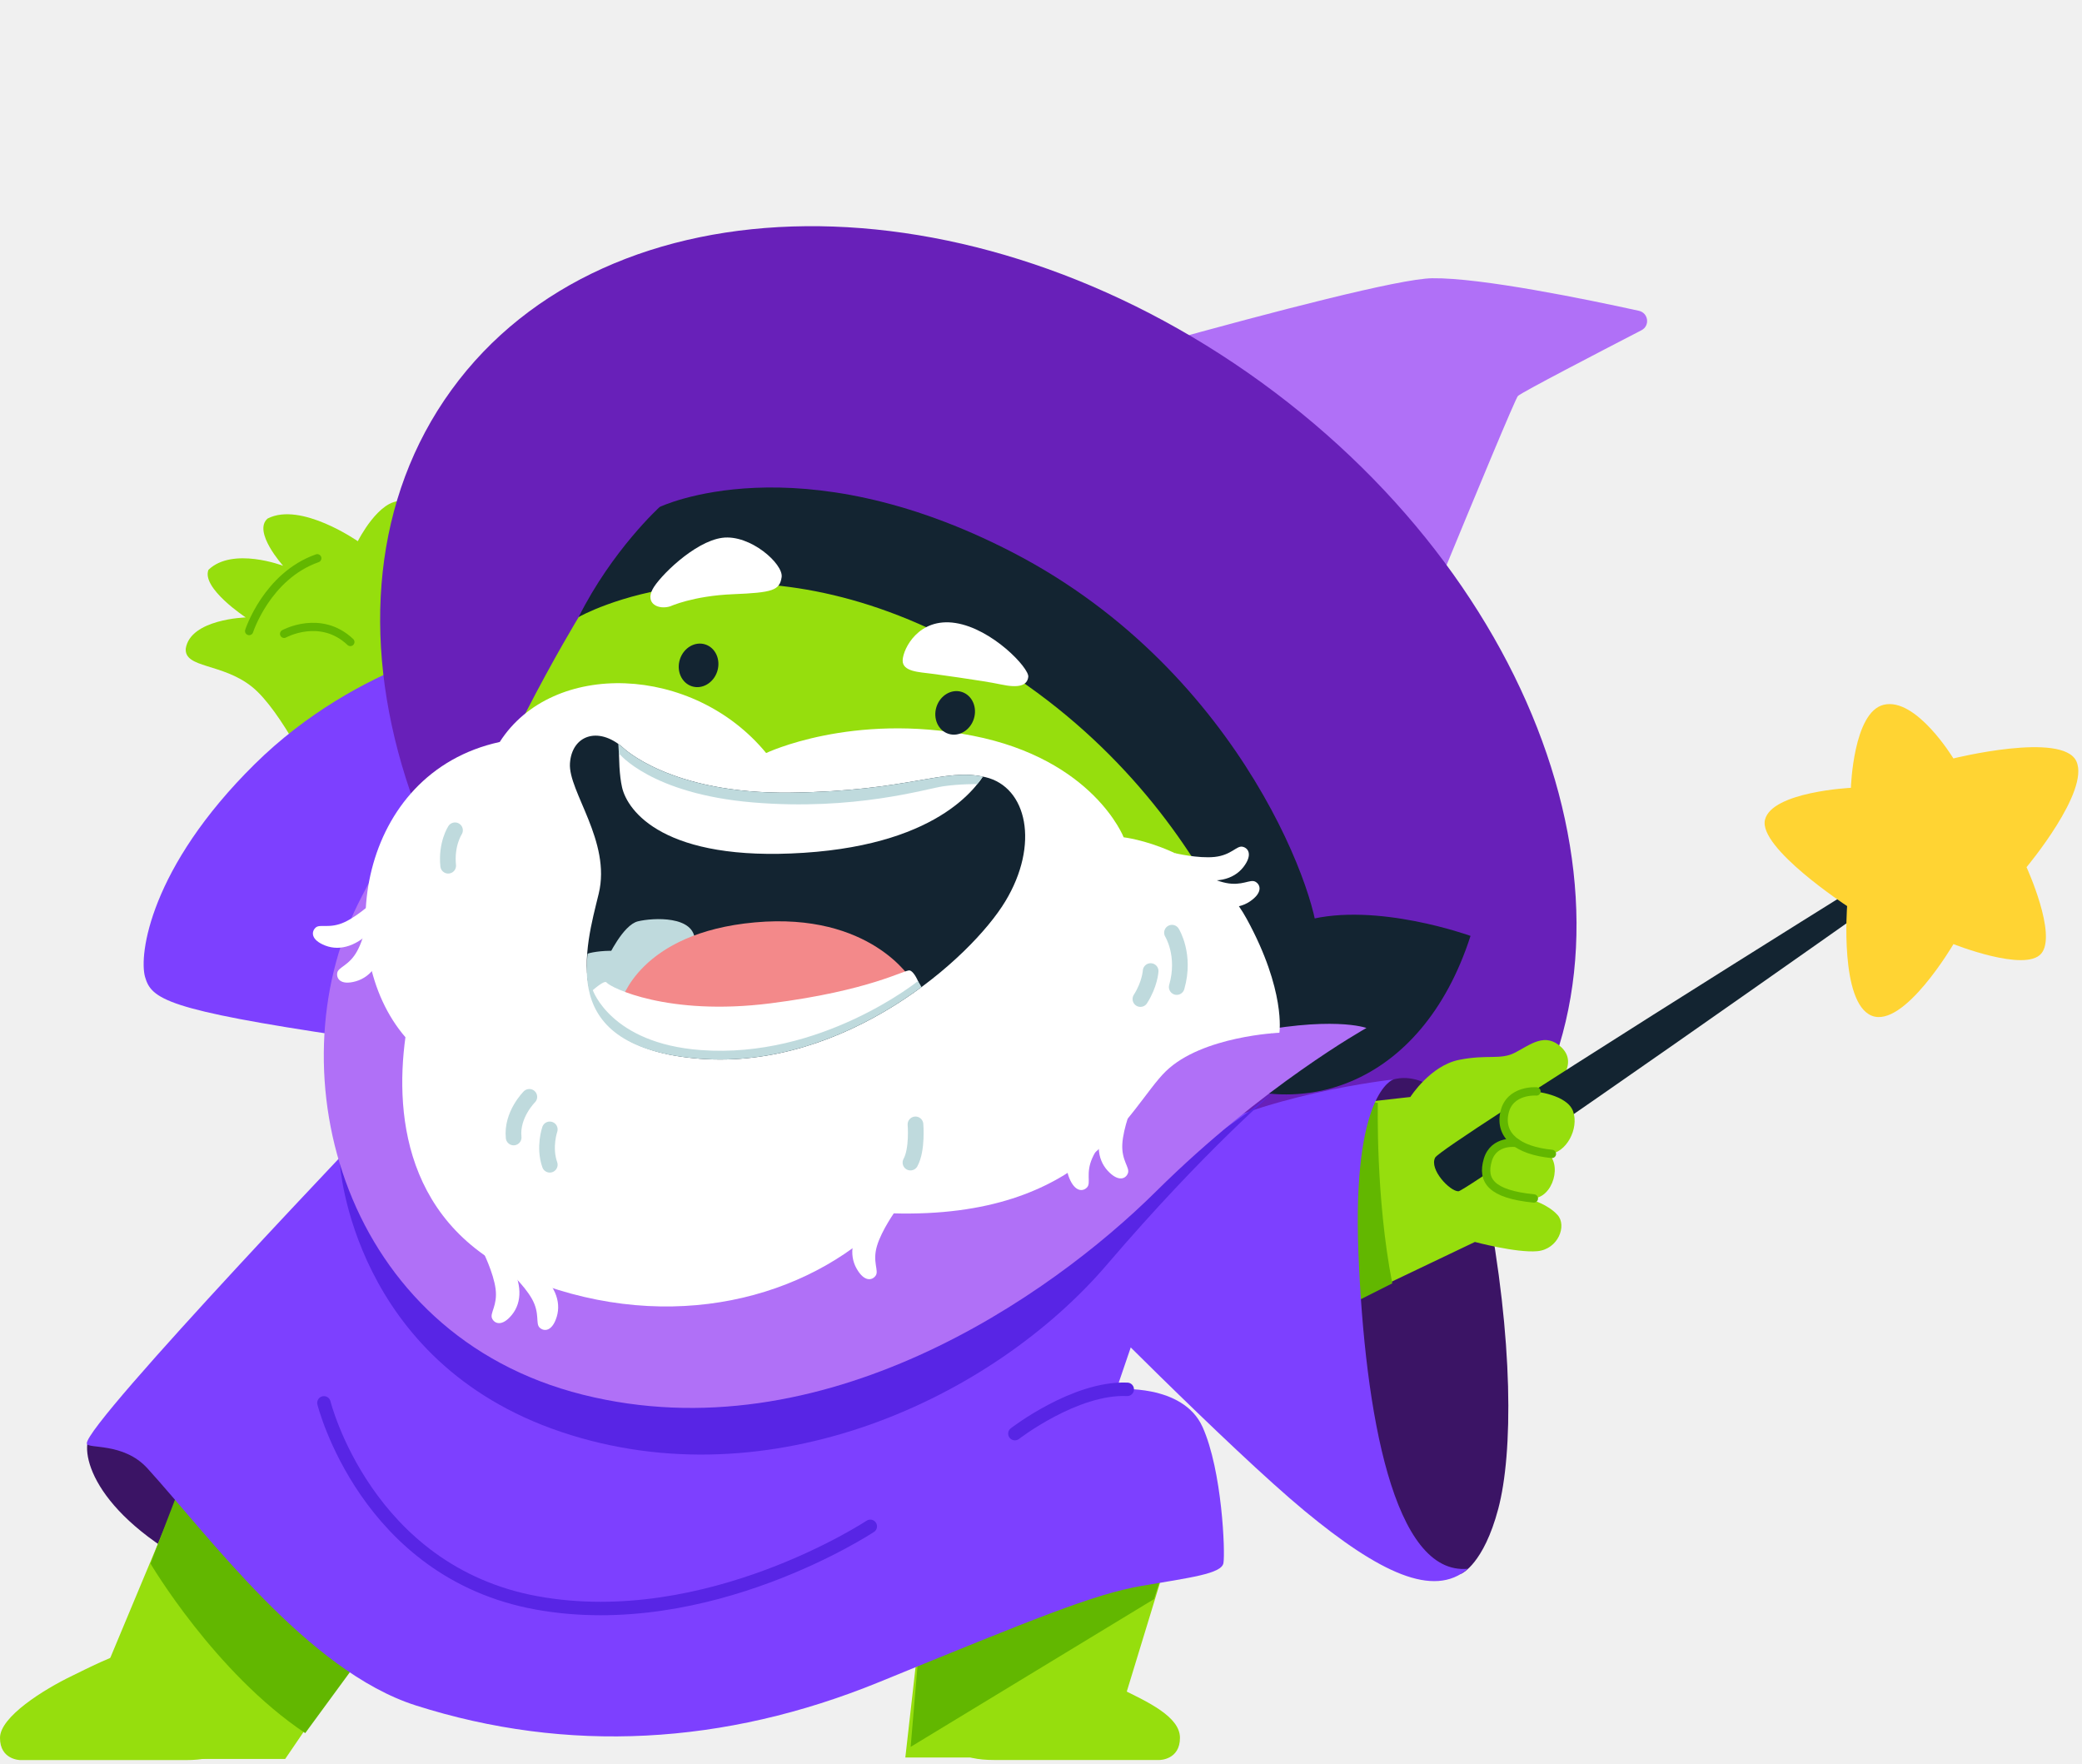
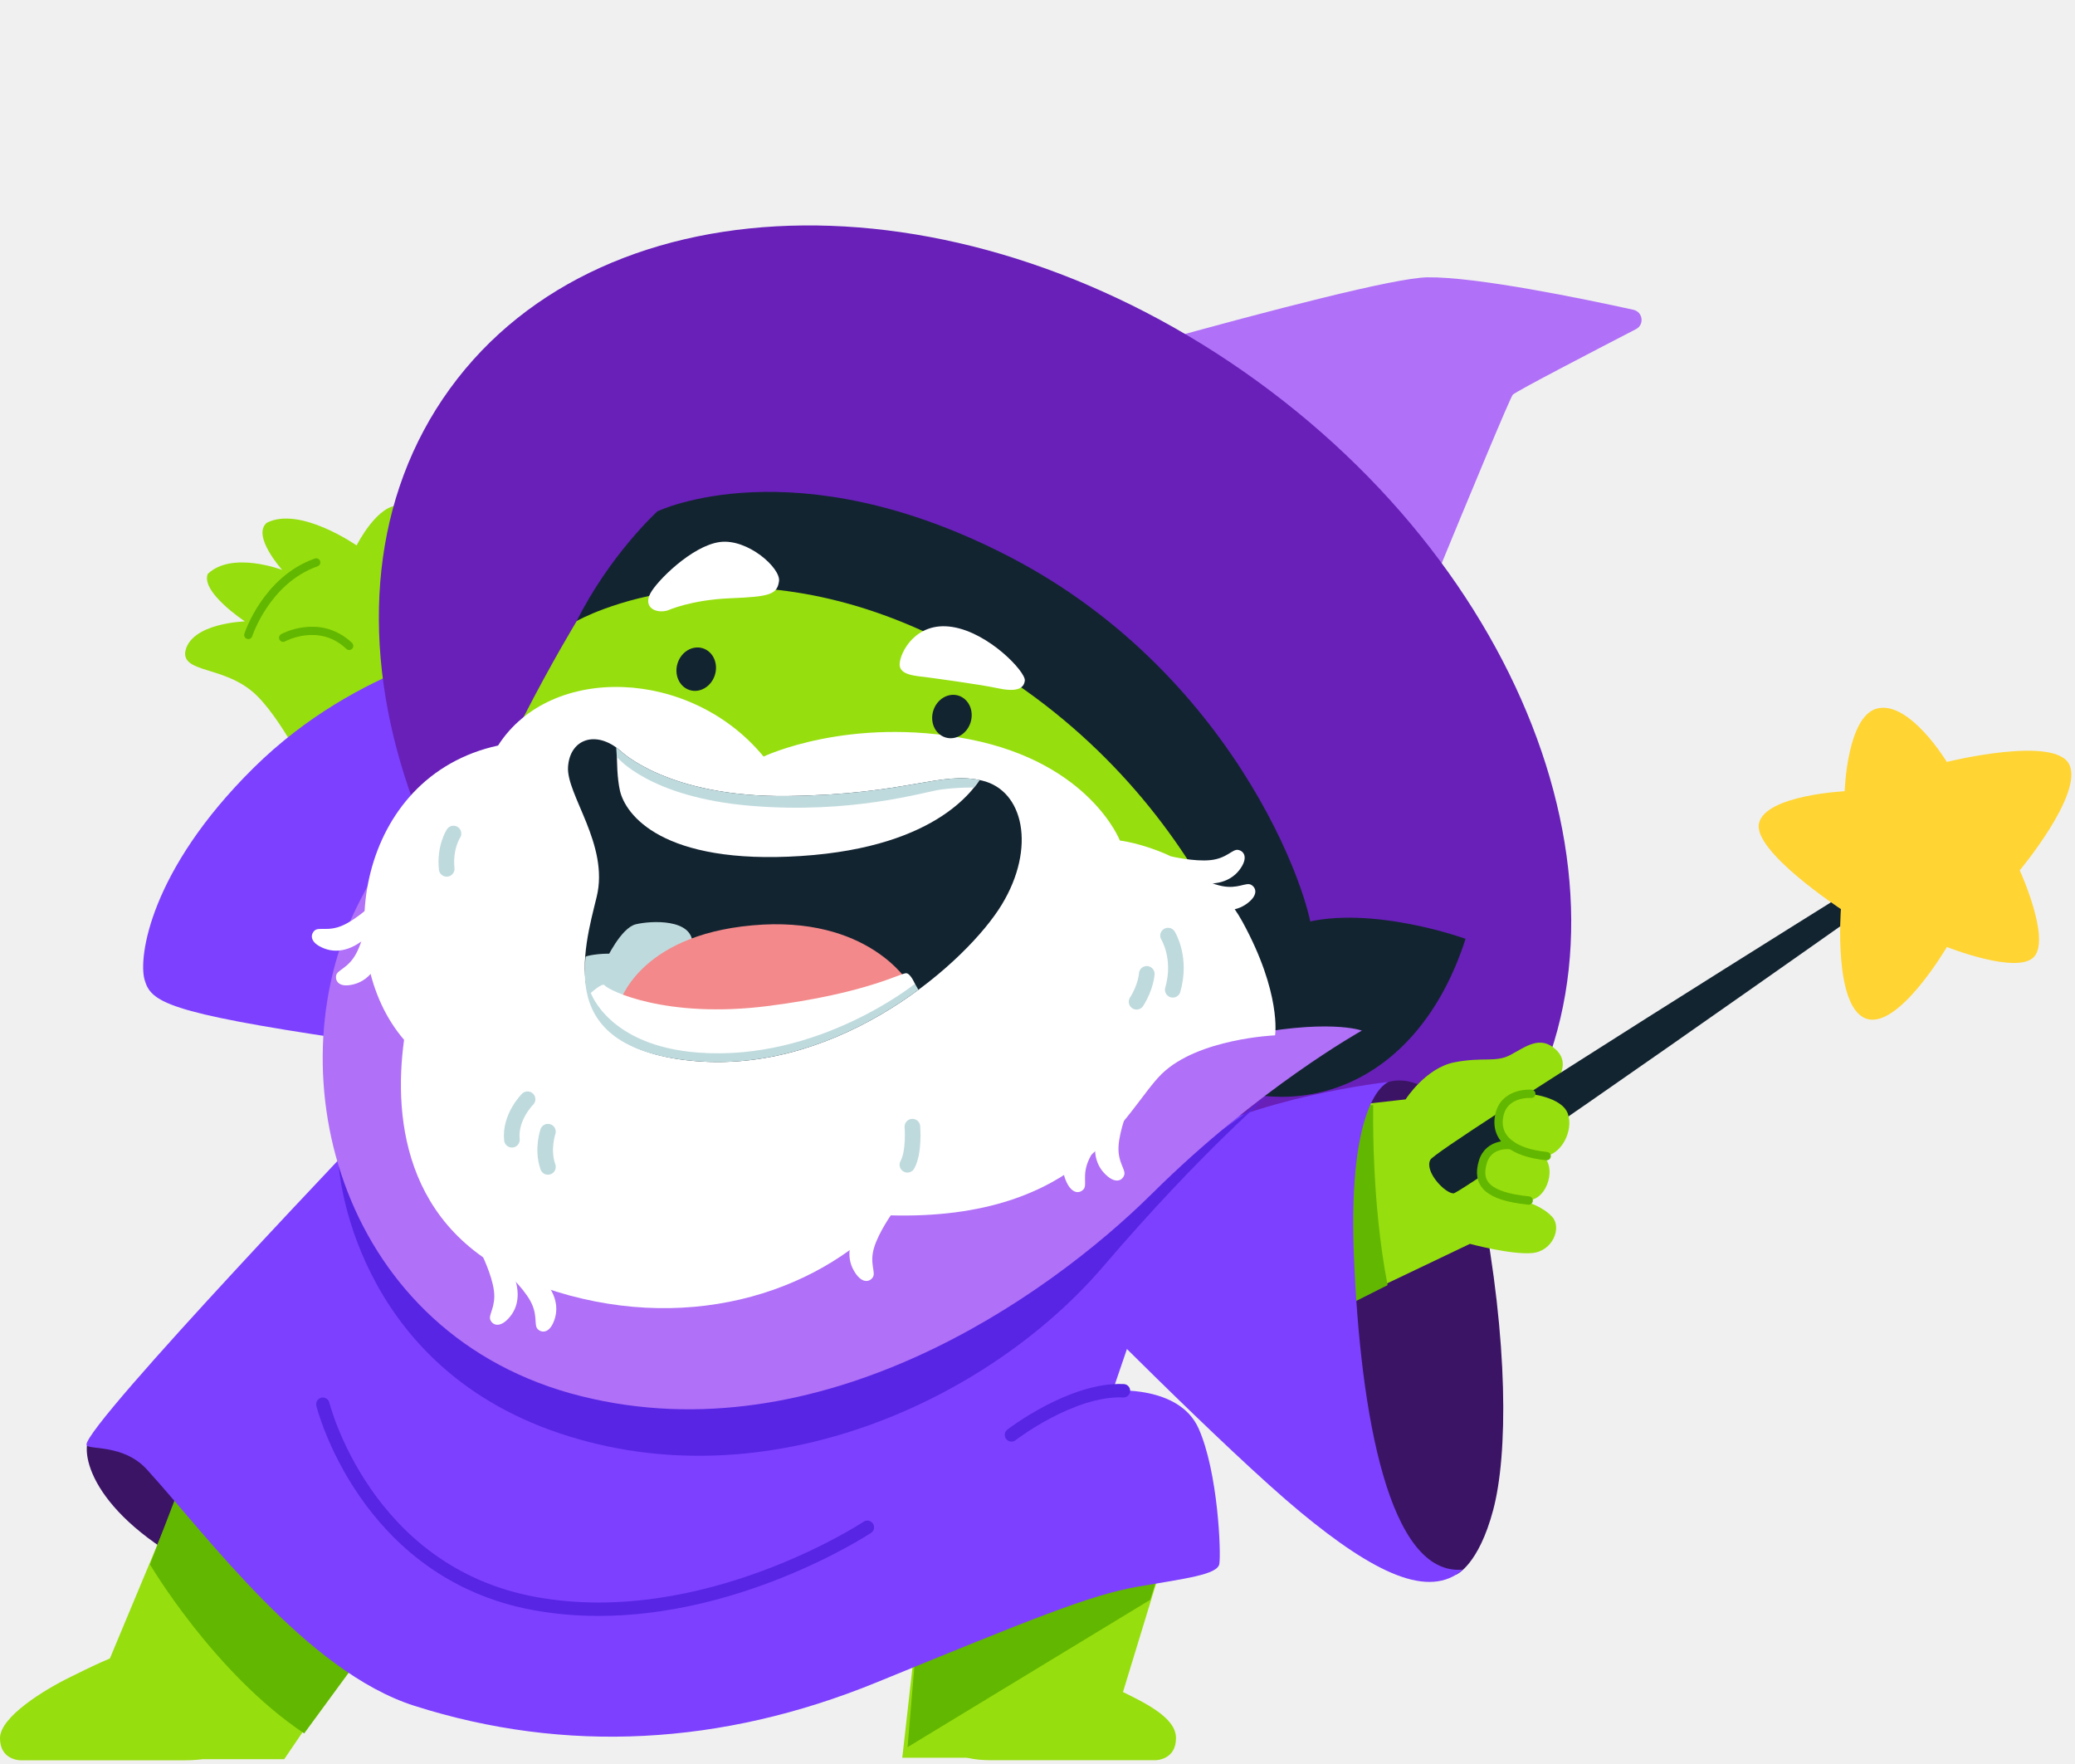
- <svg xmlns="http://www.w3.org/2000/svg" width="346" height="293" viewBox="0 0 346 293" fill="none">
+ <svg xmlns="http://www.w3.org/2000/svg" width="346" height="294" viewBox="0 0 346 294" fill="none">
  <style>
-   @keyframes leftArmBob {
-     0%, 100% { transform: translateY(0) rotate(0deg); }
-     50%      { transform: translateY(-4px) rotate(3deg); }
+   .wiz-hat {
+     transform-origin: 226px 129px;
+     animation: wizHatBob 3.4s ease-in-out infinite;
  }
-   @keyframes rightArmBob {
-     0%, 100% { transform: translateY(0) rotate(0deg); }
-     50%      { transform: translateY(-4px) rotate(-3deg); }
+ 
+   .wiz-arm-left {
+     transform-origin: 89px 124px;
+     animation: wizArmLeft 4.2s ease-in-out infinite;
  }
-   @keyframes hatBob {
-     0%, 100% { transform: translateY(0) rotate(0deg); }
-     50%      { transform: translateY(-5px) rotate(3deg); }
+ 
+   .wiz-arm-right {
+     transform-origin: 232px 181px;
+     animation: wizArmRight 3.8s ease-in-out infinite;
  }
-   .left-arm {
-     transform-box: view-box;
-     transform-origin: 89px 123px;
-     animation: leftArmBob 3.5s ease-in-out infinite;
+ 
+   @keyframes wizHatBob {
+     0%, 100% { transform: rotate(-1deg) translateY(0px); }
+     50% { transform: rotate(2deg) translateY(-2px); }
  }
-   .right-arm {
-     transform-box: view-box;
-     transform-origin: 232px 179px;
-     animation: rightArmBob 3.5s ease-in-out infinite;
+ 
+   @keyframes wizArmLeft {
+     0%, 100% { transform: rotate(0deg); }
+     50% { transform: rotate(2.2deg); }
  }
-   .hat {
-     transform-box: view-box;
-     transform-origin: 190px 90px;
-     animation: hatBob 3.5s ease-in-out infinite;
+ 
+   @keyframes wizArmRight {
+     0%, 100% { transform: rotate(0deg); }
+     50% { transform: rotate(-2.4deg); }
  }
</style>
-   <g class="left-arm">
-     <path d="M78.996 110.006C78.996 110.006 69.952 95.643 69.49 93.93C69.028 92.231 70.622 83.694 66.808 83.277C62.994 82.86 59.463 89.937 59.463 89.937C59.463 89.937 50.002 83.322 44.474 86.167C41.941 88.343 47.051 94.019 47.051 94.019C47.051 94.019 38.678 90.816 34.64 94.69C33.448 97.744 40.838 102.601 40.838 102.601C40.838 102.601 31.645 102.855 30.871 107.771C30.617 111.079 36.92 110.155 41.881 114.133C46.843 118.112 52.43 130.21 52.713 130.21C52.996 130.21 78.996 110.006 78.996 110.006Z" fill="#96DE0D" />
-     <path d="M47.215 105.328C47.215 105.328 53.264 101.99 58.225 106.683" stroke="#62B700" stroke-width="1.371" stroke-linecap="round" stroke-linejoin="round" />
-     <path d="M41.404 104.866C41.404 104.866 44.354 95.718 52.728 92.768" stroke="#62B700" stroke-width="1.371" stroke-linecap="round" stroke-linejoin="round" />
-     <path d="M89.203 123.326C89.203 123.326 84.897 106.609 83.109 106.281C81.321 105.954 59.658 109.857 42.3 127.007C24.942 144.156 23.05 158.668 24.108 162.348C25.166 166.028 27.683 167.816 57.557 172.241C73.752 169.723 75.749 137.108 89.218 123.341L89.203 123.326Z" fill="#7D40FF" />
+   <g class="wiz-arm-left">
+     <path d="M78.996 111.006C78.996 111.006 69.952 96.643 69.49 94.93C69.028 93.231 70.622 84.694 66.808 84.277C62.994 83.86 59.463 90.937 59.463 90.937C59.463 90.937 50.002 84.322 44.474 87.167C41.941 89.343 47.051 95.019 47.051 95.019C47.051 95.019 38.678 91.816 34.64 95.69C33.448 98.744 40.838 103.601 40.838 103.601C40.838 103.601 31.645 103.855 30.871 108.771C30.617 112.079 36.92 111.155 41.881 115.133C46.843 119.112 52.43 131.21 52.713 131.21C52.996 131.21 78.996 111.006 78.996 111.006Z" fill="#96DE0D" />
+     <path d="M47.215 106.328C47.215 106.328 53.264 102.99 58.225 107.683" stroke="#62B700" stroke-width="1.371" stroke-linecap="round" stroke-linejoin="round" />
+     <path d="M41.404 105.866C41.404 105.866 44.354 96.718 52.728 93.768" stroke="#62B700" stroke-width="1.371" stroke-linecap="round" stroke-linejoin="round" />
+     <path d="M89.203 124.326C89.203 124.326 84.897 107.609 83.109 107.281C81.321 106.954 59.658 110.857 42.3 128.007C24.942 145.156 23.05 159.668 24.108 163.348C25.166 167.028 27.683 168.816 57.557 173.241C73.752 170.723 75.749 138.108 89.218 124.341L89.203 124.326Z" fill="#7D40FF" />
  </g>
-   <g class="hat">
+   <g class="wiz-hat">
    <path d="M226.049 128.899C226.049 128.899 251.468 66.589 252.258 65.8C252.839 65.219 265.876 58.454 272.789 54.878C274.234 54.133 273.951 52.003 272.357 51.645C263.879 49.783 246.089 46.117 237.999 46.237C227.167 46.401 154.994 67.856 154.994 67.856L226.035 128.914L226.049 128.899Z" fill="#B070F7" />
  </g>
  <path d="M250.154 191.867C276.121 156.073 257.967 98.614 209.605 63.528C161.242 28.443 100.986 29.017 75.018 64.81C49.051 100.604 67.205 158.063 115.568 193.149C163.93 228.235 224.186 227.661 250.154 191.867Z" fill="#6820B9" />
-   <path d="M43.033 265C19.433 256.2 13.999 244.833 14.499 240L19.533 237C37.2 250 66.633 273.8 43.033 265Z" fill="#3B1465" />
-   <path d="M244.386 155.509C236.206 180.912 215.004 187.304 198.019 177.47C197.557 165.268 205.722 156 217.224 152.916C228.726 149.832 244.386 155.524 244.386 155.524V155.509Z" fill="#132431" />
-   <path d="M196.474 250.911L183.909 292.055H150.453L154.165 259.222C154.165 259.222 185.941 248.116 196.474 250.911Z" fill="#96DE0D" />
-   <path d="M159.678 279.635C159.678 279.635 156.817 283.152 157.25 287.115C157.637 290.676 159.484 292.464 165.251 292.464H192.695C192.695 292.464 196.107 292.464 196.092 288.769C196.092 285.282 190.788 282.809 185.976 280.485C181.163 278.16 165.161 273.72 159.678 279.635Z" fill="#96DE0D" />
-   <path d="M191.786 265.727L151.338 290.284L153.336 266.689L194.704 256.654L191.786 265.727Z" fill="#62B700" />
-   <path d="M26.371 292.294H47.395L63.432 268.727L29.421 248.929L13.871 286.165L26.371 292.294Z" fill="#96DE0D" />
-   <path d="M35.565 277.49C35.565 277.49 39.29 283.166 38.858 287.13C38.47 290.691 36.623 292.479 30.857 292.479H3.397C3.397 292.479 -0.015 292.479 4.86556e-05 288.783C4.86556e-05 285.297 7.241 280.753 12.054 278.443C16.866 276.119 28.801 269.608 34.298 275.523L35.565 277.49Z" fill="#96DE0D" />
-   <path d="M25 259.81C25 259.81 35.677 277.942 50.724 288L62 272.613L30.5 245.5L25.013 259.81H25Z" fill="#62B700" />
-   <path d="M195.318 202.204L185.544 230.856C185.544 230.856 196.585 229.872 199.848 237.128C203.111 244.384 203.632 257.958 203.319 259.746C203.007 261.534 197.747 262.159 189.746 263.53C181.76 264.901 171.867 268.998 146.106 279.517C120.345 290.036 94.256 291.407 69.12 283.406C51.125 277.689 34.577 255.069 24.5 244C20.502 239.608 14.488 240.826 14.425 239.87C14.201 236.503 64.278 184.131 64.278 184.131C64.278 184.131 83.632 210.533 129.269 209.892C174.921 209.266 195.318 202.219 195.318 202.219V202.204Z" fill="#7D40FF" />
-   <g class="right-arm">
-     <path d="M231.529 179.398C231.529 179.398 242.406 175.375 246.98 199.11C251.554 222.86 251.435 241.499 248.991 250.722C246.548 259.944 242.868 261.494 242.868 261.494C242.868 261.494 234.718 264.697 225.957 248.516C217.196 232.351 216.57 220.118 218.537 202.447C220.504 184.777 228.028 180.307 231.529 179.383V179.398Z" fill="#3B1465" />
-     <path d="M234.393 182.274C234.393 182.274 237.701 177.074 242.483 176.12C247.266 175.167 249.352 176.195 251.825 174.898C254.313 173.602 256.802 171.471 259.484 174.034C262.165 176.597 259.856 180.426 253.896 183.659C247.936 186.892 254.567 199.393 254.567 199.393C254.567 199.393 257.204 200.108 258.828 201.881C260.452 203.654 258.947 207.603 255.476 207.915C252.004 208.228 245.106 206.381 245.106 206.381L221.475 217.66C221.475 217.66 214.845 211.819 218.078 199.482C221.311 187.131 227.39 183.078 227.39 183.078L234.408 182.288L234.393 182.274Z" fill="#96DE0D" />
-     <path d="M228.979 183.283C228.979 183.283 228.592 199.062 231.378 213.261L219.488 219.25C219.488 219.25 218.028 199.419 220.159 191.88C222.289 184.341 225.805 183 225.805 183L228.979 183.268V183.283Z" fill="#62B700" />
-     <path d="M312.958 149.137C312.958 149.137 243.78 197.963 242.365 197.963C240.949 197.963 237.478 194.327 238.506 192.36C239.534 190.394 310.202 146.381 310.202 146.381L312.958 149.137Z" fill="#132431" />
-     <path d="M324.639 126.028C324.639 126.028 342.787 121.529 345.066 126.505C347.346 131.482 336.782 144.101 336.782 144.101C336.782 144.101 341.907 155.306 339.226 158.464C336.544 161.623 324.639 156.885 324.639 156.885C324.639 156.885 316.429 170.92 311.066 168.79C305.702 166.659 306.968 150.568 306.968 150.568C306.968 150.568 292.143 140.868 293.32 136.205C294.498 131.556 307.594 130.915 307.594 130.915C307.594 130.915 307.982 118.34 313.032 117.119C318.426 115.793 324.624 126.028 324.624 126.028H324.639Z" fill="#FFD433" />
-     <path d="M254.908 181.35C254.908 181.35 260.436 181.842 261.434 184.687C262.432 187.533 260.317 191.616 257.396 191.78C259.736 194.059 257.635 199.81 254.074 199.065C250.513 198.32 246.862 198.082 246.788 194.029C246.714 189.977 251.332 189.634 251.332 189.634C251.332 189.634 248.65 187.34 250.17 184.315C251.69 181.29 254.908 181.35 254.908 181.35Z" fill="#96DE0D" />
-     <path d="M255.341 181.365C255.341 181.365 250.886 181.007 250.022 184.881C249.157 188.74 252.271 191.198 257.903 191.75" stroke="#62B700" stroke-width="1.386" stroke-linecap="round" stroke-linejoin="round" />
-     <path d="M252.031 189.932C252.031 189.932 248.247 189.336 247.249 192.763C246.25 196.19 247.8 198.44 254.907 199.155" stroke="#62B700" stroke-width="1.386" stroke-linecap="round" stroke-linejoin="round" />
-     <path d="M231.534 179.398C231.534 179.398 224.695 181.499 225.753 208.213C226.811 234.928 231.638 261.851 243.945 260.689C238.268 265.636 229.224 261.345 216.813 251.079C204.402 240.813 178 213.994 178 213.994C178 213.994 181.889 198.603 195.462 190.2C209.036 181.811 231.534 179.383 231.534 179.383V179.398Z" fill="#7D40FF" />
+   <path d="M43.033 266C19.433 257.2 13.999 245.833 14.499 241L19.533 238C37.2 251 66.633 274.8 43.033 266Z" fill="#3B1465" />
+   <path d="M244.386 156.509C236.206 181.912 215.004 188.304 198.019 178.47C197.557 166.268 205.722 157 217.224 153.916C228.726 150.832 244.386 156.524 244.386 156.524V156.509Z" fill="#132431" />
+   <path d="M196.474 251.911L183.909 293.055H150.453L154.165 260.222C154.165 260.222 185.941 249.116 196.474 251.911Z" fill="#96DE0D" />
+   <path d="M159.678 280.635C159.678 280.635 156.817 284.152 157.25 288.115C157.637 291.676 159.484 293.464 165.251 293.464H192.695C192.695 293.464 196.107 293.464 196.092 289.769C196.092 286.282 190.788 283.809 185.976 281.485C181.163 279.16 165.161 274.72 159.678 280.635Z" fill="#96DE0D" />
+   <path d="M191.786 266.727L151.338 291.284L153.336 267.689L194.704 257.654L191.786 266.727Z" fill="#62B700" />
+   <path d="M26.371 293.294H47.395L63.432 269.727L29.421 249.929L13.871 287.165L26.371 293.294Z" fill="#96DE0D" />
+   <path d="M35.565 278.49C35.565 278.49 39.29 284.166 38.858 288.13C38.47 291.691 36.623 293.479 30.857 293.479H3.397C3.397 293.479 -0.015 293.479 4.86556e-05 289.783C4.86556e-05 286.297 7.241 281.753 12.054 279.443C16.866 277.119 28.801 270.608 34.298 276.523L35.565 278.49Z" fill="#96DE0D" />
+   <path d="M25 260.81C25 260.81 35.677 278.942 50.724 289L62 273.613L30.5 246.5L25.013 260.81H25Z" fill="#62B700" />
+   <path d="M195.318 203.204L185.544 231.856C185.544 231.856 196.585 230.872 199.848 238.128C203.111 245.384 203.632 258.958 203.319 260.746C203.007 262.534 197.747 263.159 189.746 264.53C181.76 265.901 171.867 269.998 146.106 280.517C120.345 291.036 94.256 292.407 69.12 284.406C51.125 278.689 34.577 256.069 24.5 245C20.502 240.608 14.488 241.826 14.425 240.87C14.201 237.503 64.278 185.131 64.278 185.131C64.278 185.131 83.632 211.533 129.269 210.892C174.921 210.266 195.318 203.219 195.318 203.219V203.204Z" fill="#7D40FF" />
+   <g class="wiz-arm-right">
+     <path d="M231.529 180.398C231.529 180.398 242.406 176.375 246.98 200.11C251.554 223.86 251.435 242.499 248.991 251.722C246.548 260.944 242.868 262.494 242.868 262.494C242.868 262.494 234.718 265.697 225.957 249.516C217.196 233.351 216.57 221.118 218.537 203.447C220.504 185.777 228.028 181.307 231.529 180.383V180.398Z" fill="#3B1465" />
+     <path d="M234.393 183.274C234.393 183.274 237.701 178.074 242.483 177.12C247.266 176.167 249.352 177.195 251.825 175.898C254.313 174.602 256.802 172.471 259.484 175.034C262.165 177.597 259.856 181.426 253.896 184.659C247.936 187.892 254.567 200.393 254.567 200.393C254.567 200.393 257.204 201.108 258.828 202.881C260.452 204.654 258.947 208.603 255.476 208.915C252.004 209.228 245.106 207.381 245.106 207.381L221.475 218.66C221.475 218.66 214.845 212.819 218.078 200.482C221.311 188.131 227.39 184.078 227.39 184.078L234.408 183.288L234.393 183.274Z" fill="#96DE0D" />
+     <path d="M228.979 184.283C228.979 184.283 228.592 200.062 231.378 214.261L219.488 220.25C219.488 220.25 218.028 200.419 220.159 192.88C222.289 185.341 225.805 184 225.805 184L228.979 184.268V184.283Z" fill="#62B700" />
+     <path d="M312.958 150.137C312.958 150.137 243.78 198.963 242.365 198.963C240.949 198.963 237.478 195.327 238.506 193.36C239.534 191.394 310.202 147.381 310.202 147.381L312.958 150.137Z" fill="#132431" />
+     <path d="M324.639 127.028C324.639 127.028 342.787 122.529 345.066 127.505C347.346 132.482 336.782 145.101 336.782 145.101C336.782 145.101 341.907 156.306 339.226 159.464C336.544 162.623 324.639 157.885 324.639 157.885C324.639 157.885 316.429 171.92 311.066 169.79C305.702 167.659 306.968 151.568 306.968 151.568C306.968 151.568 292.143 141.868 293.32 137.205C294.498 132.556 307.594 131.915 307.594 131.915C307.594 131.915 307.982 119.34 313.032 118.119C318.426 116.793 324.624 127.028 324.624 127.028H324.639Z" fill="#FFD433" />
+     <path d="M254.908 182.35C254.908 182.35 260.436 182.842 261.434 185.687C262.432 188.533 260.317 192.616 257.396 192.78C259.736 195.059 257.635 200.81 254.074 200.065C250.513 199.32 246.862 199.082 246.788 195.029C246.714 190.977 251.332 190.634 251.332 190.634C251.332 190.634 248.65 188.34 250.17 185.315C251.69 182.29 254.908 182.35 254.908 182.35Z" fill="#96DE0D" />
+     <path d="M255.341 182.365C255.341 182.365 250.886 182.007 250.022 185.881C249.157 189.74 252.271 192.198 257.903 192.75" stroke="#62B700" stroke-width="1.386" stroke-linecap="round" stroke-linejoin="round" />
+     <path d="M252.031 190.932C252.031 190.932 248.247 190.336 247.249 193.763C246.25 197.19 247.8 199.44 254.907 200.155" stroke="#62B700" stroke-width="1.386" stroke-linecap="round" stroke-linejoin="round" />
+     <path d="M231.534 180.398C231.534 180.398 224.695 182.499 225.753 209.213C226.811 235.928 231.638 262.851 243.945 261.689C238.268 266.636 229.224 262.345 216.813 252.079C204.402 241.813 178 214.994 178 214.994C178 214.994 181.889 199.603 195.462 191.2C209.036 182.811 231.534 180.383 231.534 180.383V180.398Z" fill="#7D40FF" />
  </g>
-   <path d="M56.484 193.339C56.484 193.339 58.496 226.281 93.301 237.962C128.106 249.643 165.027 232.286 183.964 210.145C200.368 190.955 212.377 180.838 212.377 180.838C212.377 180.838 178.6 211.575 124.649 211.784C70.698 211.993 56.484 193.353 56.484 193.353V193.339Z" fill="#5825E5" />
-   <path d="M85.331 130.135C85.331 130.135 77.122 147.567 87.626 169.023C98.115 190.478 129.121 195.365 149.697 191.267C170.288 187.17 190.477 175.28 205.942 171.973C221.408 168.665 227.084 170.825 227.084 170.825C227.084 170.825 209.801 180.451 192.13 197.972C174.46 215.494 136.734 241.747 96.863 231.764C56.993 221.782 45.52 178.335 59.526 150.145C74.172 120.674 89.19 123.326 89.19 123.326L85.331 130.135Z" fill="#B070F7" />
-   <path d="M86.774 127.006C86.774 127.006 71.532 146.093 74.586 175.653C77.477 203.619 101.286 219.979 126.436 212.618" stroke="#5825E5" stroke-width="2.235" stroke-linecap="round" stroke-linejoin="round" />
-   <path d="M53.832 233.12C53.832 233.12 60.805 261.206 89.203 266.361C117.602 271.516 144.629 253.637 144.629 253.637" stroke="#5825E5" stroke-width="2.235" stroke-linecap="round" stroke-linejoin="round" />
-   <path d="M168.662 238.231C168.662 238.231 178.66 230.498 187.331 230.87" stroke="#5825E5" stroke-width="2.235" stroke-linecap="round" stroke-linejoin="round" />
-   <path d="M96.179 102.528C96.179 102.528 79.432 130.002 75.022 149.163C70.626 168.323 77.629 204.469 141.652 191.909C205.66 179.364 214.659 153.394 214.659 153.394C214.659 153.394 202.412 112.793 161.185 97.164C119.958 81.549 96.194 102.528 96.194 102.528H96.179Z" fill="#96DE0D" />
-   <path d="M96.177 102.528C96.177 102.528 122.758 87.33 159.44 106.953C202.514 129.987 211.23 171.735 211.23 171.735C211.23 171.735 217.965 161.961 218.904 156.598C219.857 151.234 207.118 111.899 168.32 91.815C132.442 73.235 109.631 84.246 109.631 84.246C109.631 84.246 101.749 91.398 96.162 102.542L96.177 102.528Z" fill="#132431" />
-   <path d="M127.303 125.145C127.303 125.145 141.547 118.321 161.646 122.254C181.73 126.188 186.737 139.136 186.737 139.136C186.737 139.136 200.667 140.76 207.193 152.709C213.719 164.643 212.617 171.616 212.617 171.616C212.617 171.616 199.788 172.138 193.739 178.023C187.69 183.908 180.807 202.577 148.266 201.624C135.855 214.974 113.744 221.649 90.62 213.648C67.496 205.661 65.53 185.83 67.377 172.361C55.175 158.222 59.436 128.453 83.051 123.297C91.782 109.62 115.175 110.365 127.333 125.145H127.303Z" fill="white" />
-   <path d="M87.968 182.269C87.968 182.269 84.973 185.234 85.361 189.018" stroke="#BFDADD" stroke-width="2.607" stroke-linecap="round" stroke-linejoin="round" />
-   <path d="M91.365 187.678C91.365 187.678 90.337 190.643 91.365 193.548" stroke="#BFDADD" stroke-width="2.607" stroke-linecap="round" stroke-linejoin="round" />
-   <path d="M152.139 186.844C152.139 186.844 152.497 191.03 151.305 193.191" stroke="#BFDADD" stroke-width="2.607" stroke-linecap="round" stroke-linejoin="round" />
-   <path d="M194.768 154.989C194.768 154.989 197.092 158.698 195.557 164.018" stroke="#BFDADD" stroke-width="2.607" stroke-linecap="round" stroke-linejoin="round" />
-   <path d="M191.22 161.365C191.22 161.365 191.101 163.541 189.521 166.014" stroke="#BFDADD" stroke-width="2.607" stroke-linecap="round" stroke-linejoin="round" />
-   <path d="M75.615 137.973C75.615 137.973 74.111 140.268 74.483 143.858" stroke="#BFDADD" stroke-width="2.607" stroke-linecap="round" stroke-linejoin="round" />
-   <path d="M195.259 141.772C195.259 141.772 199.132 142.696 201.874 142.398C204.615 142.1 205.509 140.521 206.463 140.7C207.417 140.878 208.251 141.996 206.627 144.097C204.988 146.183 201.993 146.957 198.015 145.721C194.037 144.484 195.274 141.787 195.274 141.787L195.259 141.772Z" fill="white" />
-   <path d="M188.182 183.699C188.182 183.699 186.662 187.38 186.513 190.121C186.364 192.877 187.78 193.995 187.452 194.934C187.124 195.872 185.887 196.498 184.085 194.546C182.282 192.594 181.999 189.51 183.861 185.785C185.723 182.06 188.182 183.699 188.182 183.699Z" fill="white" />
-   <path d="M185.379 187.037C185.379 187.037 182.638 189.928 181.52 192.446C180.403 194.964 181.327 196.528 180.686 197.273C180.045 198.018 178.66 198.167 177.676 195.709C176.693 193.25 177.527 190.27 180.597 187.44C183.666 184.624 185.379 187.037 185.379 187.037Z" fill="white" />
-   <path d="M148.835 201.192C148.835 201.192 146.51 204.425 145.736 207.062C144.961 209.699 146.078 211.129 145.542 211.949C145.005 212.768 143.65 213.111 142.353 210.802C141.042 208.492 141.474 205.423 144.156 202.22C146.838 199.016 148.835 201.192 148.835 201.192Z" fill="white" />
-   <path d="M62.625 149.297C62.625 149.297 59.779 152.068 57.276 153.23C54.773 154.392 53.194 153.484 52.464 154.139C51.734 154.795 51.6 156.18 54.073 157.134C56.546 158.088 59.511 157.208 62.297 154.094C65.084 150.981 62.625 149.312 62.625 149.312V149.297Z" fill="white" />
-   <path d="M80.234 207.926C80.234 207.926 82.022 211.487 82.365 214.214C82.708 216.94 81.382 218.177 81.769 219.071C82.156 219.965 83.453 220.516 85.106 218.445C86.76 216.374 86.82 213.275 84.704 209.684C82.574 206.094 80.249 207.911 80.249 207.911L80.234 207.926Z" fill="white" />
-   <path d="M84.096 210.816C84.096 210.816 87.076 213.454 88.416 215.867C89.757 218.281 88.968 219.92 89.668 220.605C90.368 221.291 91.769 221.321 92.529 218.788C93.289 216.255 92.201 213.349 88.893 210.816C85.586 208.269 84.096 210.831 84.096 210.831V210.816Z" fill="white" />
-   <path d="M61.298 151.681C61.298 151.681 60.687 155.614 59.361 158.028C58.05 160.457 56.247 160.68 56.053 161.634C55.86 162.587 56.575 163.794 59.138 163.064C61.7 162.334 63.548 159.861 63.905 155.704C64.263 151.547 61.298 151.666 61.298 151.666V151.681Z" fill="white" />
-   <path d="M197.614 144.112C197.614 144.112 201.026 146.168 203.723 146.719C206.419 147.27 207.745 146.049 208.61 146.511C209.474 146.973 209.921 148.299 207.73 149.789C205.54 151.278 202.441 151.1 199.029 148.701C195.617 146.302 197.614 144.112 197.614 144.112Z" fill="white" />
-   <path d="M154.749 111.944C154.749 111.944 163.272 113.077 166.311 113.732C169.351 114.388 170.721 113.911 170.885 112.466C171.049 111.02 164.896 104.48 158.787 103.526C152.678 102.572 150.086 107.787 150.011 109.709C149.937 111.631 152.797 111.676 154.749 111.944Z" fill="white" />
-   <path d="M111.391 100.754C111.391 100.754 115.191 99.011 121.806 98.743C128.422 98.475 129.569 98.102 129.897 95.912C130.224 93.722 124.667 88.745 120.018 89.371C115.37 89.997 109.484 95.912 108.441 97.938C107.205 100.337 109.44 101.365 111.391 100.754Z" fill="white" />
-   <path d="M161.839 119.453C162.45 117.531 161.556 115.535 159.842 114.983C158.129 114.432 156.237 115.549 155.626 117.471C155.015 119.394 155.909 121.39 157.622 121.941C159.336 122.493 161.228 121.375 161.839 119.453Z" fill="#132431" />
-   <path d="M119.2 111.557C119.811 109.635 118.917 107.638 117.204 107.087C115.49 106.536 113.598 107.653 112.987 109.575C112.376 111.497 113.27 113.494 114.984 114.045C116.697 114.596 118.589 113.479 119.2 111.557Z" fill="#132431" />
-   <path d="M103.48 124.191C103.48 124.191 111.317 131.969 131.357 131.716C151.396 131.462 156.805 127.514 163.748 129.138C170.691 130.762 172.792 140.342 167.056 149.804C161.319 159.265 140.505 177.785 116.308 175.937C92.112 174.09 97.399 157.186 99.5 148.5C101.601 139.814 94.406 131.492 94.719 126.844C95.032 122.195 99.382 120.645 103.48 124.191Z" fill="#132431" />
-   <mask id="mask0_8985_10352" style="mask-type:luminance" maskUnits="userSpaceOnUse" x="94" y="122" width="77" height="55">
-     <path d="M103.48 124.191C103.48 124.191 111.317 131.969 131.357 131.716C151.396 131.462 156.805 127.514 163.748 129.138C170.691 130.762 172.792 140.342 167.056 149.804C161.319 159.265 140.505 177.785 116.308 175.937C92.112 174.09 97.399 158.186 99.5 149.5C101.601 140.814 94.406 131.492 94.719 126.844C95.032 122.195 99.382 120.645 103.48 124.191Z" fill="white" />
+   <path d="M56.484 194.339C56.484 194.339 58.496 227.281 93.301 238.962C128.106 250.643 165.027 233.286 183.964 211.145C200.368 191.955 212.377 181.838 212.377 181.838C212.377 181.838 178.6 212.575 124.649 212.784C70.698 212.993 56.484 194.353 56.484 194.353V194.339Z" fill="#5825E5" />
+   <path d="M85.331 131.135C85.331 131.135 77.122 148.567 87.626 170.023C98.115 191.478 129.121 196.365 149.697 192.267C170.288 188.17 190.477 176.28 205.942 172.973C221.408 169.665 227.084 171.825 227.084 171.825C227.084 171.825 209.801 181.451 192.13 198.972C174.46 216.494 136.734 242.747 96.863 232.764C56.993 222.782 45.52 179.335 59.526 151.145C74.172 121.674 89.19 124.326 89.19 124.326L85.331 131.135Z" fill="#B070F7" />
+   <path d="M86.774 128.006C86.774 128.006 71.532 147.093 74.586 176.653C77.477 204.619 101.286 220.979 126.436 213.618" stroke="#5825E5" stroke-width="2.235" stroke-linecap="round" stroke-linejoin="round" />
+   <path d="M53.832 234.12C53.832 234.12 60.805 262.206 89.203 267.361C117.602 272.516 144.629 254.637 144.629 254.637" stroke="#5825E5" stroke-width="2.235" stroke-linecap="round" stroke-linejoin="round" />
+   <path d="M168.662 239.231C168.662 239.231 178.66 231.498 187.331 231.87" stroke="#5825E5" stroke-width="2.235" stroke-linecap="round" stroke-linejoin="round" />
+   <path d="M96.179 103.528C96.179 103.528 79.432 131.002 75.022 150.163C70.626 169.323 77.629 205.469 141.652 192.909C205.66 180.364 214.659 154.394 214.659 154.394C214.659 154.394 202.412 113.793 161.185 98.164C119.958 82.549 96.194 103.528 96.194 103.528H96.179Z" fill="#96DE0D" />
+   <path d="M96.177 103.528C96.177 103.528 122.758 88.33 159.44 107.953C202.514 130.987 211.23 172.735 211.23 172.735C211.23 172.735 217.965 162.961 218.904 157.598C219.857 152.234 207.118 112.899 168.32 92.815C132.442 74.235 109.631 85.246 109.631 85.246C109.631 85.246 101.749 92.398 96.162 103.542L96.177 103.528Z" fill="#132431" />
+   <path d="M127.303 126.145C127.303 126.145 141.547 119.321 161.646 123.254C181.73 127.188 186.737 140.136 186.737 140.136C186.737 140.136 200.667 141.76 207.193 153.709C213.719 165.643 212.617 172.616 212.617 172.616C212.617 172.616 199.788 173.138 193.739 179.023C187.69 184.908 180.807 203.577 148.266 202.624C135.855 215.974 113.744 222.649 90.62 214.648C67.496 206.661 65.53 186.83 67.377 173.361C55.175 159.222 59.436 129.453 83.051 124.297C91.782 110.62 115.175 111.365 127.333 126.145H127.303Z" fill="white" />
+   <path d="M87.968 183.269C87.968 183.269 84.973 186.234 85.361 190.018" stroke="#BFDADD" stroke-width="2.607" stroke-linecap="round" stroke-linejoin="round" />
+   <path d="M91.365 188.678C91.365 188.678 90.337 191.643 91.365 194.548" stroke="#BFDADD" stroke-width="2.607" stroke-linecap="round" stroke-linejoin="round" />
+   <path d="M152.139 187.844C152.139 187.844 152.497 192.03 151.305 194.191" stroke="#BFDADD" stroke-width="2.607" stroke-linecap="round" stroke-linejoin="round" />
+   <path d="M194.768 155.989C194.768 155.989 197.092 159.698 195.557 165.018" stroke="#BFDADD" stroke-width="2.607" stroke-linecap="round" stroke-linejoin="round" />
+   <path d="M191.22 162.365C191.22 162.365 191.101 164.541 189.521 167.014" stroke="#BFDADD" stroke-width="2.607" stroke-linecap="round" stroke-linejoin="round" />
+   <path d="M75.615 138.973C75.615 138.973 74.111 141.268 74.483 144.858" stroke="#BFDADD" stroke-width="2.607" stroke-linecap="round" stroke-linejoin="round" />
+   <path d="M195.259 142.772C195.259 142.772 199.132 143.696 201.874 143.398C204.615 143.1 205.509 141.521 206.463 141.7C207.417 141.878 208.251 142.996 206.627 145.097C204.988 147.183 201.993 147.957 198.015 146.721C194.037 145.484 195.274 142.787 195.274 142.787L195.259 142.772Z" fill="white" />
+   <path d="M188.182 184.699C188.182 184.699 186.662 188.38 186.513 191.121C186.364 193.877 187.78 194.995 187.452 195.934C187.124 196.872 185.887 197.498 184.085 195.546C182.282 193.594 181.999 190.51 183.861 186.785C185.723 183.06 188.182 184.699 188.182 184.699Z" fill="white" />
+   <path d="M185.379 188.037C185.379 188.037 182.638 190.928 181.52 193.446C180.403 195.964 181.327 197.528 180.686 198.273C180.045 199.018 178.66 199.167 177.676 196.709C176.693 194.25 177.527 191.27 180.597 188.44C183.666 185.624 185.379 188.037 185.379 188.037Z" fill="white" />
+   <path d="M148.835 202.192C148.835 202.192 146.51 205.425 145.736 208.062C144.961 210.699 146.078 212.129 145.542 212.949C145.005 213.768 143.65 214.111 142.353 211.802C141.042 209.492 141.474 206.423 144.156 203.22C146.838 200.016 148.835 202.192 148.835 202.192Z" fill="white" />
+   <path d="M62.625 150.297C62.625 150.297 59.779 153.068 57.276 154.23C54.773 155.392 53.194 154.484 52.464 155.139C51.734 155.795 51.6 157.18 54.073 158.134C56.546 159.088 59.511 158.208 62.297 155.094C65.084 151.981 62.625 150.312 62.625 150.312V150.297Z" fill="white" />
+   <path d="M80.234 208.926C80.234 208.926 82.022 212.487 82.365 215.214C82.708 217.94 81.382 219.177 81.769 220.071C82.156 220.965 83.453 221.516 85.106 219.445C86.76 217.374 86.82 214.275 84.704 210.684C82.574 207.094 80.249 208.911 80.249 208.911L80.234 208.926Z" fill="white" />
+   <path d="M84.096 211.816C84.096 211.816 87.076 214.454 88.416 216.867C89.757 219.281 88.968 220.92 89.668 221.605C90.368 222.291 91.769 222.321 92.529 219.788C93.289 217.255 92.201 214.349 88.893 211.816C85.586 209.269 84.096 211.831 84.096 211.831V211.816Z" fill="white" />
+   <path d="M61.298 152.681C61.298 152.681 60.687 156.614 59.361 159.028C58.05 161.457 56.247 161.68 56.053 162.634C55.86 163.587 56.575 164.794 59.138 164.064C61.7 163.334 63.548 160.861 63.905 156.704C64.263 152.547 61.298 152.666 61.298 152.666V152.681Z" fill="white" />
+   <path d="M197.614 145.112C197.614 145.112 201.026 147.168 203.723 147.719C206.419 148.27 207.745 147.049 208.61 147.511C209.474 147.973 209.921 149.299 207.73 150.789C205.54 152.278 202.441 152.1 199.029 149.701C195.617 147.302 197.614 145.112 197.614 145.112Z" fill="white" />
+   <path d="M154.749 112.944C154.749 112.944 163.272 114.077 166.311 114.732C169.351 115.388 170.721 114.911 170.885 113.466C171.049 112.02 164.896 105.48 158.787 104.526C152.678 103.572 150.086 108.787 150.011 110.709C149.937 112.631 152.797 112.676 154.749 112.944Z" fill="white" />
+   <path d="M111.391 101.754C111.391 101.754 115.191 100.011 121.806 99.743C128.422 99.475 129.569 99.102 129.897 96.912C130.224 94.722 124.667 89.745 120.018 90.371C115.37 90.997 109.484 96.912 108.441 98.938C107.205 101.337 109.44 102.365 111.391 101.754Z" fill="white" />
+   <path d="M161.839 120.453C162.45 118.531 161.556 116.535 159.842 115.983C158.129 115.432 156.237 116.549 155.626 118.471C155.015 120.394 155.909 122.39 157.622 122.941C159.336 123.493 161.228 122.375 161.839 120.453Z" fill="#132431" />
+   <path d="M119.2 112.557C119.811 110.635 118.917 108.638 117.204 108.087C115.49 107.536 113.598 108.653 112.987 110.575C112.376 112.497 113.27 114.494 114.984 115.045C116.697 115.596 118.589 114.479 119.2 112.557Z" fill="#132431" />
+   <path d="M103.48 125.191C103.48 125.191 111.317 132.969 131.357 132.716C151.396 132.462 156.805 128.514 163.748 130.138C170.691 131.762 172.792 141.342 167.056 150.804C161.319 160.265 140.505 178.785 116.308 176.937C92.112 175.09 97.399 158.186 99.5 149.5C101.601 140.814 94.406 132.492 94.719 127.844C95.032 123.195 99.382 121.645 103.48 125.191Z" fill="#132431" />
+   <mask id="mask0_8985_10352" style="mask-type:luminance" maskUnits="userSpaceOnUse" x="94" y="123" width="77" height="55">
+     <path d="M103.48 125.191C103.48 125.191 111.317 132.969 131.357 132.716C151.396 132.462 156.805 128.514 163.748 130.138C170.691 131.762 172.792 141.342 167.056 150.804C161.319 160.265 140.505 178.785 116.308 176.937C92.112 175.09 97.399 159.186 99.5 150.5C101.601 141.814 94.406 132.492 94.719 127.844C95.032 123.195 99.382 121.645 103.48 125.191Z" fill="white" />
  </mask>
  <g mask="url(#mask0_8985_10352)">
-     <path d="M106.013 153.101C108.5 152.5 115.513 152.101 115.474 156.394C108.264 168.388 106.803 169.729 106.609 169.967C106.415 170.206 102.631 168.701 100.769 165.9C98.906 163.099 101.014 159.101 101.014 159.101C101.014 159.101 103.527 153.702 106.013 153.101Z" fill="#BFDADD" />
-     <path d="M98.013 158.368C100.5 157.767 107.513 157.368 107.474 161.661C100.264 173.655 98.803 174.996 98.609 175.234C98.415 175.473 94.631 173.968 92.769 171.167C90.906 168.366 93.014 164.368 93.014 164.368C93.014 164.368 95.526 158.969 98.013 158.368Z" fill="#BFDADD" />
-     <path d="M103.229 166.416C103.229 166.416 106.223 155.003 125.473 153.275C144.723 151.547 151.458 162.796 151.458 162.796C151.458 162.796 127.053 175.311 103.243 166.431L103.229 166.416Z" fill="#F3898A" />
-     <path d="M94.39 168.517C94.39 168.517 100.171 162.423 100.797 163.258C101.422 164.092 110.973 168.89 128.033 166.729C144.601 164.628 150.382 161.097 151.172 161.261C151.961 161.425 153.228 163.675 153.913 167.996C154.598 172.302 140.667 182.24 119.525 180.034C98.383 177.829 94.39 168.517 94.39 168.517C94.39 168.517 87.762 170.518 92.5 168L94.39 168.517Z" fill="white" />
-     <path d="M98.5 164.5C98.5 164.5 101.484 173.374 116.443 174.492C136.453 175.996 152.544 163.034 152.544 163.034C152.544 163.034 154.809 166.193 154.377 169.411C153.945 172.629 149.49 184.251 122.001 182.165C94.511 180.079 93.096 168.398 93.096 168.398L98.5 164.5Z" fill="#BFDADD" />
-     <path d="M103.031 119.722C103.031 119.722 102.48 126.873 103.374 130.822C104.268 134.77 110.362 143.233 133.605 141.713C156.848 140.193 162.838 130.032 164.059 127.887C165.281 125.741 103.031 119.737 103.031 119.737V119.722Z" fill="white" />
-     <path d="M102.853 125.19C102.853 125.19 108.172 131.909 125.083 133.34C141.994 134.77 153.973 131.06 156.759 130.658C159.545 130.255 162.406 130.3 162.406 130.3C162.406 130.3 163.896 128.617 164.089 127.305C164.283 125.994 102.436 118.843 102.436 118.843L102.853 125.205V125.19Z" fill="#BFDADD" />
+     <path d="M106.013 154.101C108.5 153.5 115.513 153.101 115.474 157.394C108.264 169.388 106.803 170.729 106.609 170.967C106.415 171.206 102.631 169.701 100.769 166.9C98.906 164.099 101.014 160.101 101.014 160.101C101.014 160.101 103.527 154.702 106.013 154.101Z" fill="#BFDADD" />
+     <path d="M98.013 159.368C100.5 158.767 107.513 158.368 107.474 162.661C100.264 174.655 98.803 175.996 98.609 176.234C98.415 176.473 94.631 174.968 92.769 172.167C90.906 169.366 93.014 165.368 93.014 165.368C93.014 165.368 95.526 159.969 98.013 159.368Z" fill="#BFDADD" />
+     <path d="M103.229 167.416C103.229 167.416 106.223 156.003 125.473 154.275C144.723 152.547 151.458 163.796 151.458 163.796C151.458 163.796 127.053 176.311 103.243 167.431L103.229 167.416Z" fill="#F3898A" />
+     <path d="M94.39 169.517C94.39 169.517 100.171 163.423 100.797 164.258C101.422 165.092 110.973 169.89 128.033 167.729C144.601 165.628 150.382 162.097 151.172 162.261C151.961 162.425 153.228 164.675 153.913 168.996C154.598 173.302 140.667 183.24 119.525 181.034C98.383 178.829 94.39 169.517 94.39 169.517C94.39 169.517 87.762 171.518 92.5 169L94.39 169.517Z" fill="white" />
+     <path d="M98.5 165.5C98.5 165.5 101.484 174.374 116.443 175.492C136.453 176.996 152.544 164.034 152.544 164.034C152.544 164.034 154.809 167.193 154.377 170.411C153.945 173.629 149.49 185.251 122.001 183.165C94.511 181.079 93.096 169.398 93.096 169.398L98.5 165.5Z" fill="#BFDADD" />
+     <path d="M103.031 120.722C103.031 120.722 102.48 127.873 103.374 131.822C104.268 135.77 110.362 144.233 133.605 142.713C156.848 141.193 162.838 131.032 164.059 128.887C165.281 126.741 103.031 120.737 103.031 120.737V120.722Z" fill="white" />
+     <path d="M102.853 126.19C102.853 126.19 108.172 132.909 125.083 134.34C141.994 135.77 153.973 132.06 156.759 131.658C159.545 131.255 162.406 131.3 162.406 131.3C162.406 131.3 163.896 129.617 164.089 128.305C164.283 126.994 102.436 119.843 102.436 119.843L102.853 126.205V126.19Z" fill="#BFDADD" />
  </g>
</svg>
